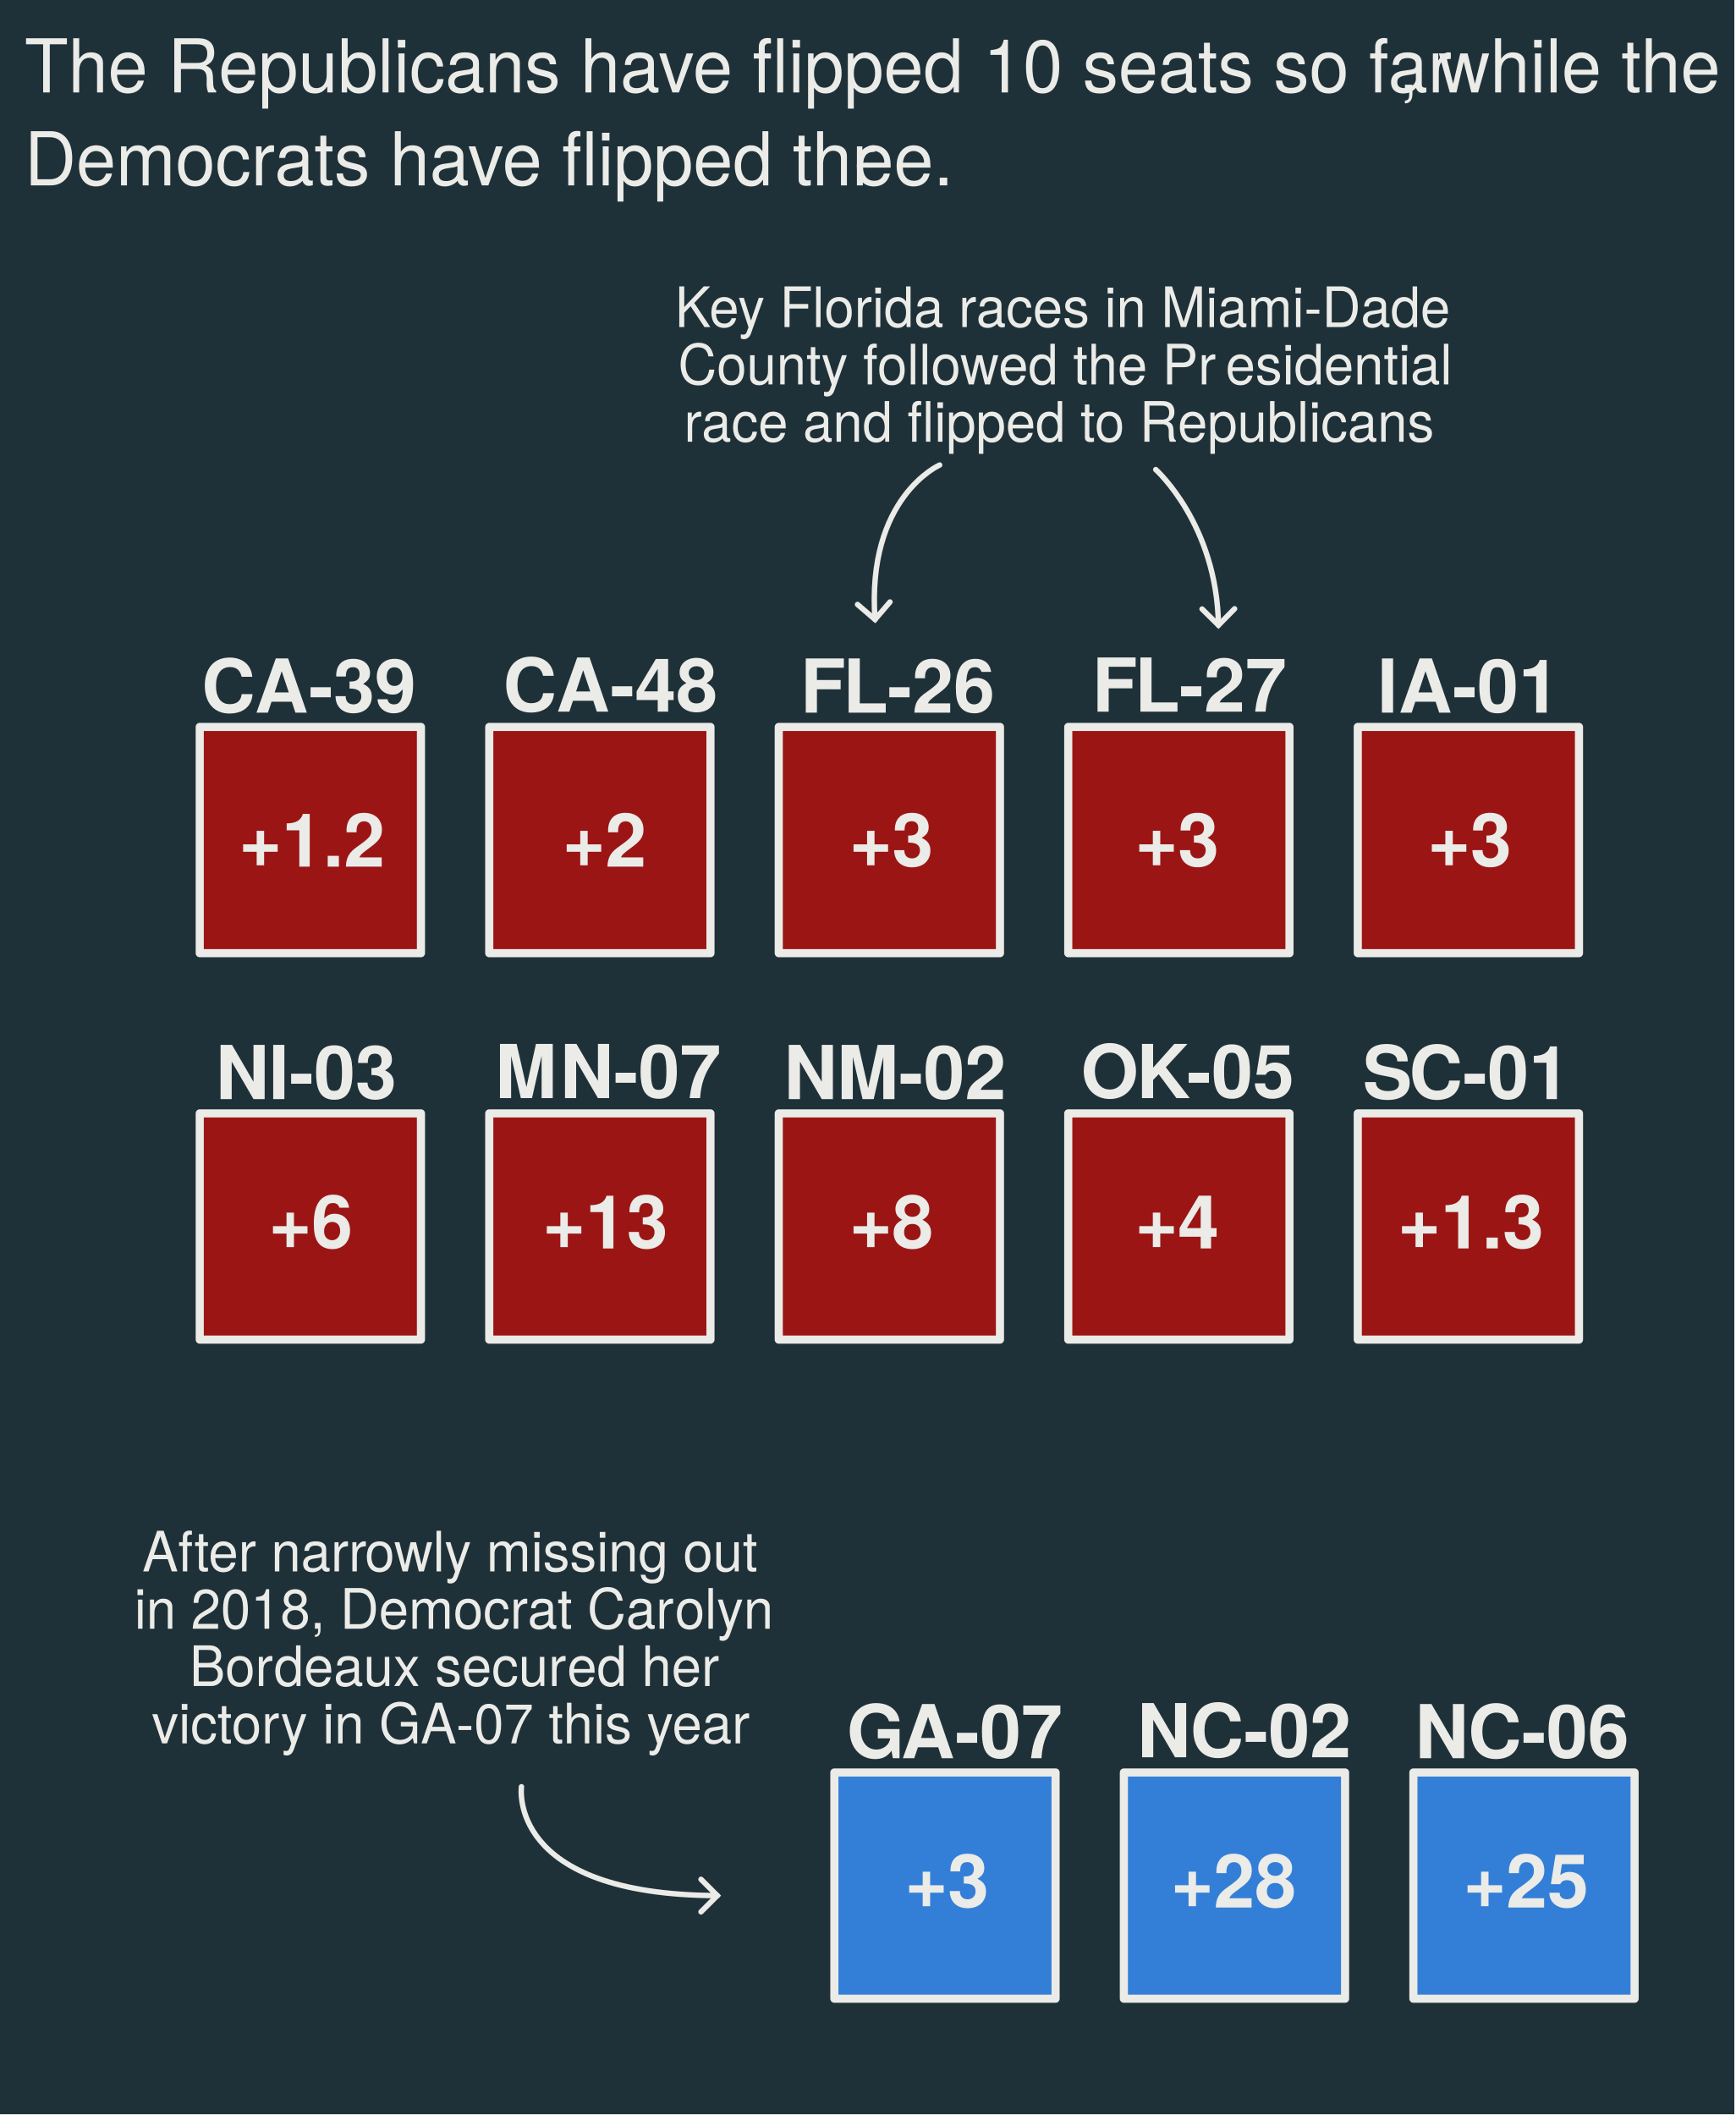
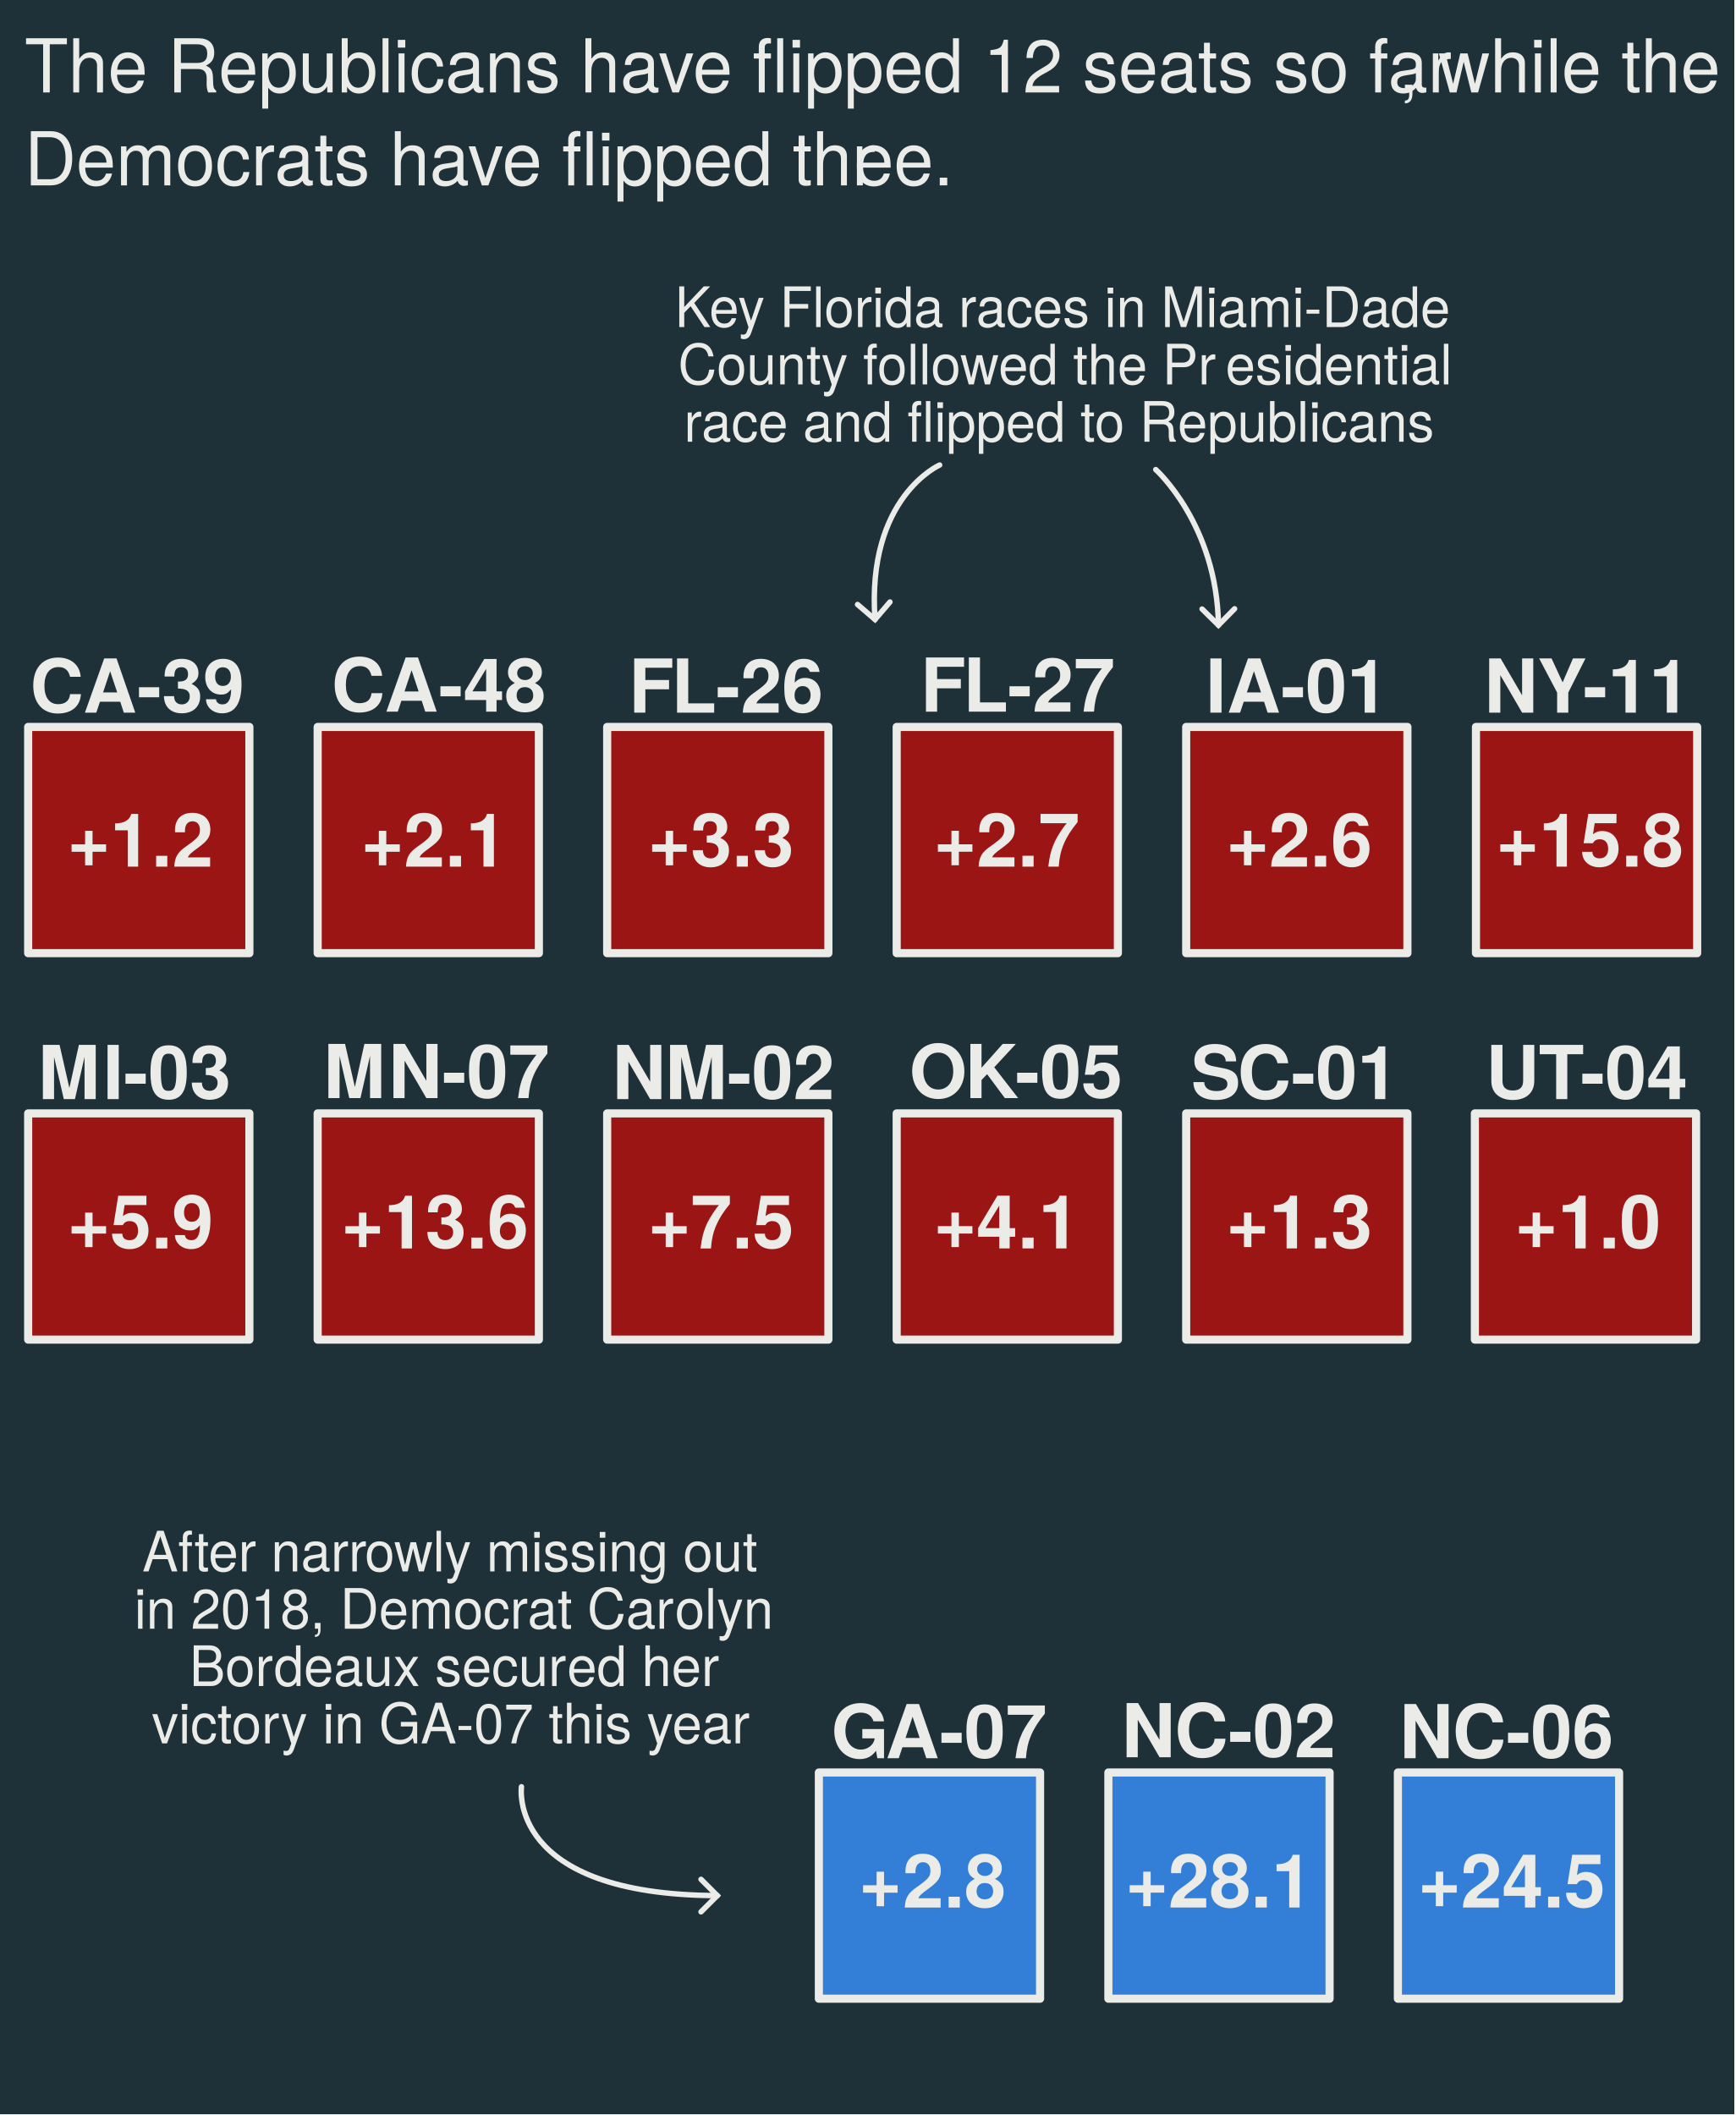
<svg xmlns="http://www.w3.org/2000/svg" width="100%" height="100%" viewBox="0 0 1334 1626" version="1.1" xml:space="preserve" style="fill-rule:evenodd;clip-rule:evenodd;stroke-linecap:round;stroke-linejoin:round;stroke-miterlimit:1.5;">
  <rect id="house-flips-mobile" x="0" y="0" width="1333.33" height="1625.42" style="fill:none;" />
  <clipPath id="_clip1">
    <rect x="0" y="0" width="1333.33" height="1625.42" />
  </clipPath>
  <g clip-path="url(#_clip1)">
    <rect x="-48.953" y="-20.723" width="1478.8" height="1776.55" style="fill:#1f3138;" />
    <g>
-       <rect x="598.697" y="558.855" width="170.071" height="173.935" style="fill:#9c1515;stroke:#ebebe8;stroke-width:6.25px;" />
-       <rect x="821.267" y="558.855" width="170.071" height="173.935" style="fill:#9c1515;stroke:#ebebe8;stroke-width:6.25px;" />
-       <rect x="153.556" y="558.855" width="170.071" height="173.935" style="fill:#9c1515;stroke:#ebebe8;stroke-width:6.25px;" />
-       <rect x="376.126" y="558.855" width="170.071" height="173.935" style="fill:#9c1515;stroke:#ebebe8;stroke-width:6.25px;" />
-       <rect x="1043.84" y="558.855" width="170.071" height="173.935" style="fill:#9c1515;stroke:#ebebe8;stroke-width:6.25px;" />
-       <text x="154.96px" y="547.876px" style="font-family:'HelveticaNeue-Bold', 'Helvetica Neue';font-weight:700;font-size:57.16px;fill:#ebebe8;">C<tspan x="195.714px 233.388px 255.772px 286.351px " y="547.876px 547.876px 547.876px 547.876px ">A-39</tspan>
+       <rect x="466.791" y="558.855" width="170.071" height="173.935" style="fill:#9c1515;stroke:#ebebe8;stroke-width:6.25px;" />
+       <rect x="689.362" y="558.855" width="170.071" height="173.935" style="fill:#9c1515;stroke:#ebebe8;stroke-width:6.25px;" />
+       <rect x="21.651" y="558.855" width="170.071" height="173.935" style="fill:#9c1515;stroke:#ebebe8;stroke-width:6.25px;" />
+       <rect x="244.221" y="558.855" width="170.071" height="173.935" style="fill:#9c1515;stroke:#ebebe8;stroke-width:6.25px;" />
+       <rect x="911.932" y="558.855" width="170.071" height="173.935" style="fill:#9c1515;stroke:#ebebe8;stroke-width:6.25px;" />
+       <text x="23.055px" y="547.876px" style="font-family:'HelveticaNeue-Bold', 'Helvetica Neue';font-weight:700;font-size:57.16px;fill:#ebebe8;">C<tspan x="63.809px 101.483px 123.867px 154.446px " y="547.876px 547.876px 547.876px 547.876px ">A-39</tspan>
      </text>
-       <text x="386.708px" y="547.133px" style="font-family:'HelveticaNeue-Bold', 'Helvetica Neue';font-weight:700;font-size:57.16px;fill:#ebebe8;">C<tspan x="427.461px 465.135px 487.519px 518.098px " y="547.133px 547.133px 547.133px 547.133px ">A-48</tspan>
+       <text x="254.802px" y="547.133px" style="font-family:'HelveticaNeue-Bold', 'Helvetica Neue';font-weight:700;font-size:57.16px;fill:#ebebe8;">C<tspan x="295.556px 333.23px 355.614px 386.193px " y="547.133px 547.133px 547.133px 547.133px ">A-48</tspan>
      </text>
-       <text x="615.243px" y="547.876px" style="font-family:'HelveticaNeue-Bold', 'Helvetica Neue';font-weight:700;font-size:57.16px;fill:#ebebe8;">F<tspan x="647.857px 680.471px 702.855px 733.434px " y="547.876px 547.876px 547.876px 547.876px ">L-26</tspan>
+       <text x="483.338px" y="547.876px" style="font-family:'HelveticaNeue-Bold', 'Helvetica Neue';font-weight:700;font-size:57.16px;fill:#ebebe8;">F<tspan x="515.952px 548.566px 570.95px 601.529px " y="547.876px 547.876px 547.876px 547.876px ">L-26</tspan>
      </text>
-       <text x="839.541px" y="547.133px" style="font-family:'HelveticaNeue-Bold', 'Helvetica Neue';font-weight:700;font-size:57.16px;fill:#ebebe8;">F<tspan x="872.155px 904.769px 927.154px 957.733px " y="547.133px 547.133px 547.133px 547.133px ">L-27</tspan>
+       <text x="707.636px" y="547.133px" style="font-family:'HelveticaNeue-Bold', 'Helvetica Neue';font-weight:700;font-size:57.16px;fill:#ebebe8;">F<tspan x="740.25px 772.864px 795.248px 825.827px " y="547.133px 547.133px 547.133px 547.133px ">L-27</tspan>
      </text>
-       <text x="1058.82px" y="547.876px" style="font-family:'HelveticaNeue-Bold', 'Helvetica Neue';font-weight:700;font-size:57.16px;fill:#ebebe8;">I<tspan x="1075.05px 1112.72px 1135.11px 1165.69px " y="547.876px 547.876px 547.876px 547.876px ">A-01</tspan>
+       <text x="926.919px" y="547.876px" style="font-family:'HelveticaNeue-Bold', 'Helvetica Neue';font-weight:700;font-size:57.16px;fill:#ebebe8;">I<tspan x="943.143px 980.817px 1003.2px 1033.78px " y="547.876px 547.876px 547.876px 547.876px ">A-01</tspan>
      </text>
-       <text x="183.508px" y="666.277px" style="font-family:'HelveticaNeue-Bold', 'Helvetica Neue';font-weight:700;font-size:57.16px;fill:#ebebe8;">+<tspan x="216.507px 247.086px 262.376px " y="666.277px 666.277px 666.277px ">1.2</tspan>
+       <text x="51.603px" y="666.277px" style="font-family:'HelveticaNeue-Bold', 'Helvetica Neue';font-weight:700;font-size:57.16px;fill:#ebebe8;">+<tspan x="84.602px 115.181px 130.47px " y="666.277px 666.277px 666.277px ">1.2</tspan>
      </text>
-       <text x="432.258px" y="666.277px" style="font-family:'HelveticaNeue-Bold', 'Helvetica Neue';font-weight:700;font-size:57.16px;fill:#ebebe8;">+<tspan x="465.257px " y="666.277px ">2</tspan>
+       <text x="277.418px" y="666.277px" style="font-family:'HelveticaNeue-Bold', 'Helvetica Neue';font-weight:700;font-size:57.16px;fill:#ebebe8;">+<tspan x="310.417px 340.996px 356.286px " y="666.277px 666.277px 666.277px ">2.1</tspan>
      </text>
-       <text x="1097.35px" y="666.249px" style="font-family:'HelveticaNeue-Bold', 'Helvetica Neue';font-weight:700;font-size:57.16px;fill:#ebebe8;">+<tspan x="1130.35px " y="666.249px ">3</tspan>
+       <text x="942.513px" y="666.249px" style="font-family:'HelveticaNeue-Bold', 'Helvetica Neue';font-weight:700;font-size:57.16px;fill:#ebebe8;">+<tspan x="975.512px 1006.09px 1021.38px " y="666.249px 666.249px 666.249px ">2.6</tspan>
      </text>
-       <text x="652.783px" y="666.277px" style="font-family:'HelveticaNeue-Bold', 'Helvetica Neue';font-weight:700;font-size:57.16px;fill:#ebebe8;">+<tspan x="685.782px " y="666.277px ">3</tspan>
+       <rect x="1134.71" y="558.855" width="170.071" height="173.935" style="fill:#9c1515;stroke:#ebebe8;stroke-width:6.25px;" />
+       <text x="1140.98px" y="547.876px" style="font-family:'HelveticaNeue-Bold', 'Helvetica Neue';font-weight:700;font-size:57.16px;fill:#ebebe8;">N<tspan x="1181.73px 1212.31px 1234.7px 1265.28px " y="547.876px 547.876px 547.876px 547.876px ">Y-11</tspan>
      </text>
-       <text x="872.462px" y="666.249px" style="font-family:'HelveticaNeue-Bold', 'Helvetica Neue';font-weight:700;font-size:57.16px;fill:#ebebe8;">+<tspan x="905.461px " y="666.249px ">3</tspan>
+       <text x="1150px" y="666.249px" style="font-family:'HelveticaNeue-Bold', 'Helvetica Neue';font-weight:700;font-size:57.16px;fill:#ebebe8;">+<tspan x="1183px 1213.58px 1244.16px 1259.45px " y="666.249px 666.249px 666.249px 666.249px ">15.8</tspan>
+       </text>
+       <text x="497.943px" y="666.277px" style="font-family:'HelveticaNeue-Bold', 'Helvetica Neue';font-weight:700;font-size:57.16px;fill:#ebebe8;">+<tspan x="530.942px 561.521px 576.811px " y="666.277px 666.277px 666.277px ">3.3</tspan>
+       </text>
+       <text x="717.622px" y="666.249px" style="font-family:'HelveticaNeue-Bold', 'Helvetica Neue';font-weight:700;font-size:57.16px;fill:#ebebe8;">+<tspan x="750.621px 781.2px 796.49px " y="666.249px 666.249px 666.249px ">2.7</tspan>
      </text>
    </g>
    <g>
-       <rect x="598.697" y="855.961" width="170.071" height="173.935" style="fill:#9c1515;stroke:#ebebe8;stroke-width:6.25px;" />
-       <rect x="821.267" y="855.961" width="170.071" height="173.935" style="fill:#9c1515;stroke:#ebebe8;stroke-width:6.25px;" />
-       <rect x="153.556" y="855.961" width="170.071" height="173.935" style="fill:#9c1515;stroke:#ebebe8;stroke-width:6.25px;" />
-       <rect x="376.126" y="855.961" width="170.071" height="173.935" style="fill:#9c1515;stroke:#ebebe8;stroke-width:6.25px;" />
-       <rect x="1043.84" y="855.961" width="170.071" height="173.935" style="fill:#9c1515;stroke:#ebebe8;stroke-width:6.25px;" />
-       <text x="165.685px" y="844.983px" style="font-family:'HelveticaNeue-Bold', 'Helvetica Neue';font-weight:700;font-size:57.16px;fill:#ebebe8;">N<tspan x="206.439px 222.663px 245.047px 275.627px " y="844.983px 844.983px 844.983px 844.983px ">I-03</tspan>
+       <rect x="466.791" y="855.961" width="170.071" height="173.935" style="fill:#9c1515;stroke:#ebebe8;stroke-width:6.25px;" />
+       <rect x="689.362" y="855.961" width="170.071" height="173.935" style="fill:#9c1515;stroke:#ebebe8;stroke-width:6.25px;" />
+       <rect x="21.651" y="855.961" width="170.071" height="173.935" style="fill:#9c1515;stroke:#ebebe8;stroke-width:6.25px;" />
+       <rect x="244.221" y="855.961" width="170.071" height="173.935" style="fill:#9c1515;stroke:#ebebe8;stroke-width:6.25px;" />
+       <rect x="911.932" y="855.961" width="170.071" height="173.935" style="fill:#9c1515;stroke:#ebebe8;stroke-width:6.25px;" />
+       <text x="29.215px" y="844.983px" style="font-family:'HelveticaNeue-Bold', 'Helvetica Neue';font-weight:700;font-size:57.16px;fill:#ebebe8;">M<tspan x="79.098px 95.323px 117.707px 148.286px " y="844.983px 844.983px 844.983px 844.983px ">I-03</tspan>
      </text>
-       <text x="380.603px" y="844.24px" style="font-family:'HelveticaNeue-Bold', 'Helvetica Neue';font-weight:700;font-size:57.16px;fill:#ebebe8;">M<tspan x="430.486px 471.24px 493.624px 524.203px " y="844.24px 844.24px 844.24px 844.24px ">N-07</tspan>
+       <text x="248.698px" y="844.24px" style="font-family:'HelveticaNeue-Bold', 'Helvetica Neue';font-weight:700;font-size:57.16px;fill:#ebebe8;">M<tspan x="298.581px 339.335px 361.719px 392.298px " y="844.24px 844.24px 844.24px 844.24px ">N-07</tspan>
      </text>
-       <text x="602.538px" y="844.983px" style="font-family:'HelveticaNeue-Bold', 'Helvetica Neue';font-weight:700;font-size:57.16px;fill:#ebebe8;">N<tspan x="643.292px 693.175px 715.56px 746.139px " y="844.983px 844.983px 844.983px 844.983px ">M-02</tspan>
+       <text x="470.633px" y="844.983px" style="font-family:'HelveticaNeue-Bold', 'Helvetica Neue';font-weight:700;font-size:57.16px;fill:#ebebe8;">N<tspan x="511.387px 561.27px 583.655px 614.234px " y="844.983px 844.983px 844.983px 844.983px ">M-02</tspan>
      </text>
-       <text x="830.907px" y="844.24px" style="font-family:'HelveticaNeue-Bold', 'Helvetica Neue';font-weight:700;font-size:57.16px;fill:#ebebe8;">O<tspan x="873.695px 913.404px 935.788px 966.367px " y="844.24px 844.24px 844.24px 844.24px ">K-05</tspan>
+       <text x="699.001px" y="844.24px" style="font-family:'HelveticaNeue-Bold', 'Helvetica Neue';font-weight:700;font-size:57.16px;fill:#ebebe8;">O<tspan x="741.79px 781.499px 803.883px 834.462px " y="844.24px 844.24px 844.24px 844.24px ">K-05</tspan>
      </text>
-       <text x="1047.55px" y="844.983px" style="font-family:'HelveticaNeue-Bold', 'Helvetica Neue';font-weight:700;font-size:57.16px;fill:#ebebe8;">S<tspan x="1083.24px 1124px 1146.38px 1176.96px " y="844.983px 844.983px 844.983px 844.983px ">C-01</tspan>
+       <text x="915.644px" y="844.983px" style="font-family:'HelveticaNeue-Bold', 'Helvetica Neue';font-weight:700;font-size:57.16px;fill:#ebebe8;">S<tspan x="951.338px 992.092px 1014.48px 1045.06px " y="844.983px 844.983px 844.983px 844.983px ">C-01</tspan>
      </text>
-       <text x="206.442px" y="959.812px" style="font-family:'HelveticaNeue-Bold', 'Helvetica Neue';font-weight:700;font-size:57.16px;fill:#ebebe8;">+<tspan x="239.441px " y="959.812px ">6</tspan>
+       <text x="51.603px" y="959.812px" style="font-family:'HelveticaNeue-Bold', 'Helvetica Neue';font-weight:700;font-size:57.16px;fill:#ebebe8;">+<tspan x="84.602px 115.181px 130.47px " y="959.812px 959.812px 959.812px ">5.9</tspan>
      </text>
-       <text x="416.968px" y="959.812px" style="font-family:'HelveticaNeue-Bold', 'Helvetica Neue';font-weight:700;font-size:57.16px;fill:#ebebe8;">+<tspan x="449.967px 480.546px " y="959.812px 959.812px ">13</tspan>
+       <text x="262.129px" y="959.812px" style="font-family:'HelveticaNeue-Bold', 'Helvetica Neue';font-weight:700;font-size:57.16px;fill:#ebebe8;">+<tspan x="295.128px 325.707px 356.286px 371.575px " y="959.812px 959.812px 959.812px 959.812px ">13.6</tspan>
      </text>
-       <text x="1074.42px" y="959.783px" style="font-family:'HelveticaNeue-Bold', 'Helvetica Neue';font-weight:700;font-size:57.16px;fill:#ebebe8;">+<tspan x="1107.42px 1138px 1153.29px " y="959.783px 959.783px 959.783px ">1.3</tspan>
+       <text x="942.513px" y="959.783px" style="font-family:'HelveticaNeue-Bold', 'Helvetica Neue';font-weight:700;font-size:57.16px;fill:#ebebe8;">+<tspan x="975.512px 1006.09px 1021.38px " y="959.783px 959.783px 959.783px ">1.3</tspan>
      </text>
-       <text x="652.783px" y="959.812px" style="font-family:'HelveticaNeue-Bold', 'Helvetica Neue';font-weight:700;font-size:57.16px;fill:#ebebe8;">+<tspan x="685.782px " y="959.812px ">8</tspan>
+       <g>
+         <rect x="1133.87" y="855.961" width="170.071" height="173.935" style="fill:#9c1515;stroke:#ebebe8;stroke-width:6.25px;" />
+         <text x="1142.17px" y="844.983px" style="font-family:'HelveticaNeue-Bold', 'Helvetica Neue';font-weight:700;font-size:57.16px;fill:#ebebe8;">U<tspan x="1182.93px 1209.44px 1231.82px 1262.4px " y="844.983px 844.983px 844.983px 844.983px ">T-04</tspan>
+         </text>
+         <text x="1164.45px" y="959.783px" style="font-family:'HelveticaNeue-Bold', 'Helvetica Neue';font-weight:700;font-size:57.16px;fill:#ebebe8;">+<tspan x="1197.45px 1228.03px 1243.32px " y="959.783px 959.783px 959.783px ">1.0</tspan>
+         </text>
+       </g>
+       <text x="497.943px" y="959.812px" style="font-family:'HelveticaNeue-Bold', 'Helvetica Neue';font-weight:700;font-size:57.16px;fill:#ebebe8;">+<tspan x="530.942px 561.521px 576.811px " y="959.812px 959.812px 959.812px ">7.5</tspan>
      </text>
-       <text x="872.462px" y="959.783px" style="font-family:'HelveticaNeue-Bold', 'Helvetica Neue';font-weight:700;font-size:57.16px;fill:#ebebe8;">+<tspan x="905.461px " y="959.783px ">4</tspan>
+       <text x="717.622px" y="959.783px" style="font-family:'HelveticaNeue-Bold', 'Helvetica Neue';font-weight:700;font-size:57.16px;fill:#ebebe8;">+<tspan x="750.621px 781.2px 796.49px " y="959.783px 959.783px 959.783px ">4.1</tspan>
      </text>
-       <rect x="641.45" y="1362.67" width="170.071" height="173.935" style="fill:#337fd8;stroke:#ebebe8;stroke-width:6.25px;" />
-       <rect x="864.021" y="1362.67" width="170.071" height="173.935" style="fill:#337fd8;stroke:#ebebe8;stroke-width:6.25px;" />
-       <rect x="1086.59" y="1362.67" width="170.071" height="173.935" style="fill:#337fd8;stroke:#ebebe8;stroke-width:6.25px;" />
-       <text x="650.902px" y="1351.69px" style="font-family:'HelveticaNeue-Bold', 'Helvetica Neue';font-weight:700;font-size:57.16px;fill:#ebebe8;">G<tspan x="692.646px 730.319px 752.704px 783.283px " y="1351.69px 1351.69px 1351.69px 1351.69px ">A-07</tspan>
+       <rect x="629.535" y="1362.67" width="170.071" height="173.935" style="fill:#337fd8;stroke:#ebebe8;stroke-width:6.25px;" />
+       <rect x="852.105" y="1362.67" width="170.071" height="173.935" style="fill:#337fd8;stroke:#ebebe8;stroke-width:6.25px;" />
+       <rect x="1074.68" y="1362.67" width="170.071" height="173.935" style="fill:#337fd8;stroke:#ebebe8;stroke-width:6.25px;" />
+       <text x="638.987px" y="1351.69px" style="font-family:'HelveticaNeue-Bold', 'Helvetica Neue';font-weight:700;font-size:57.16px;fill:#ebebe8;">G<tspan x="680.73px 718.404px 740.789px 771.368px " y="1351.69px 1351.69px 1351.69px 1351.69px ">A-07</tspan>
      </text>
-       <text x="874.155px" y="1350.95px" style="font-family:'HelveticaNeue-Bold', 'Helvetica Neue';font-weight:700;font-size:57.16px;fill:#ebebe8;">N<tspan x="914.909px 955.663px 978.047px 1008.63px " y="1350.95px 1350.95px 1350.95px 1350.95px ">C-02</tspan>
+       <text x="862.24px" y="1350.95px" style="font-family:'HelveticaNeue-Bold', 'Helvetica Neue';font-weight:700;font-size:57.16px;fill:#ebebe8;">N<tspan x="902.994px 943.748px 966.132px 996.711px " y="1350.95px 1350.95px 1350.95px 1350.95px ">C-02</tspan>
      </text>
-       <text x="1087.77px" y="1351.69px" style="font-family:'HelveticaNeue-Bold', 'Helvetica Neue';font-weight:700;font-size:57.16px;fill:#ebebe8;">N<tspan x="1128.53px 1169.28px 1191.66px 1222.24px " y="1351.69px 1351.69px 1351.69px 1351.69px ">C-06</tspan>
+       <text x="1075.86px" y="1351.69px" style="font-family:'HelveticaNeue-Bold', 'Helvetica Neue';font-weight:700;font-size:57.16px;fill:#ebebe8;">N<tspan x="1116.61px 1157.37px 1179.75px 1210.33px " y="1351.69px 1351.69px 1351.69px 1351.69px ">C-06</tspan>
      </text>
-       <text x="1124.82px" y="1466.49px" style="font-family:'HelveticaNeue-Bold', 'Helvetica Neue';font-weight:700;font-size:57.16px;fill:#ebebe8;">+<tspan x="1157.82px 1188.39px " y="1466.49px 1466.49px ">25</tspan>
+       <text x="1089.97px" y="1466.49px" style="font-family:'HelveticaNeue-Bold', 'Helvetica Neue';font-weight:700;font-size:57.16px;fill:#ebebe8;">+<tspan x="1122.97px 1153.55px 1184.12px 1199.41px " y="1466.49px 1466.49px 1466.49px 1466.49px ">24.5</tspan>
      </text>
-       <text x="695.536px" y="1466.52px" style="font-family:'HelveticaNeue-Bold', 'Helvetica Neue';font-weight:700;font-size:57.16px;fill:#ebebe8;">+<tspan x="728.535px " y="1466.52px ">3</tspan>
+       <text x="660.106px" y="1466.52px" style="font-family:'HelveticaNeue-Bold', 'Helvetica Neue';font-weight:700;font-size:57.16px;fill:#ebebe8;">+<tspan x="693.855px 725.128px 740.765px " y="1466.52px 1466.52px 1466.52px ">2.8</tspan>
      </text>
-       <text x="899.926px" y="1466.49px" style="font-family:'HelveticaNeue-Bold', 'Helvetica Neue';font-weight:700;font-size:57.16px;fill:#ebebe8;">+<tspan x="932.925px 963.504px " y="1466.49px 1466.49px ">28</tspan>
+       <text x="865.077px" y="1466.49px" style="font-family:'HelveticaNeue-Bold', 'Helvetica Neue';font-weight:700;font-size:57.16px;fill:#ebebe8;">+<tspan x="898.076px 928.655px 959.234px 974.523px " y="1466.49px 1466.49px 1466.49px 1466.49px ">28.1</tspan>
      </text>
    </g>
    <g transform="matrix(3.49316,0,0,3.57251,-99.4314,-4953.36)">
      <g transform="matrix(0.984035,0,0,1,0.540511,0)">
-         <text x="33.857px" y="1406.41px" style="font-family:'HelveticaNeue-Light', 'Helvetica Neue';font-weight:300;font-size:16px;fill:#ebebe8;">The Republicans have ﬂipped 10 seats so far<tspan x="341.201px 345.649px " y="1406.41px 1406.41px ">, </tspan>while the</text>
+         <text x="33.857px" y="1406.41px" style="font-family:'HelveticaNeue-Light', 'Helvetica Neue';font-weight:300;font-size:16px;fill:#ebebe8;">The Republicans have ﬂipped 12 seats so far<tspan x="341.201px 345.649px " y="1406.41px 1406.41px ">, </tspan>while the</text>
      </g>
      <g transform="matrix(0.984035,0,0,1,0.540511,0)">
        <text x="33.857px" y="1426.41px" style="font-family:'HelveticaNeue-Light', 'Helvetica Neue';font-weight:300;font-size:16px;fill:#ebebe8;">Democrats have ﬂipped thr<tspan x="219.377px 227.681px " y="1426.41px 1426.41px ">ee</tspan>.</text>
      </g>
    </g>
    <g transform="matrix(3.49316,0,0,3.57251,-2290.46,-4772.97)">
      <g transform="matrix(0.984035,0,0,1,12.8398,0)">
        <text x="804.26px" y="1406.41px" style="font-family:'HelveticaNeue', 'Helvetica Neue';font-size:12px;fill:#ebebe8;">Key Florida races in Miami-Dade</text>
      </g>
      <g transform="matrix(0.984035,0,0,1,12.8504,0)">
        <text x="804.927px" y="1418.75px" style="font-family:'HelveticaNeue', 'Helvetica Neue';font-size:12px;fill:#ebebe8;">County followed the Pr<tspan x="927.375px 933.819px " y="1418.75px 1418.75px ">es</tspan>idential</text>
      </g>
      <g transform="matrix(0.984035,0,0,1,12.8712,0)">
        <text x="806.226px" y="1431.08px" style="font-family:'HelveticaNeue', 'Helvetica Neue';font-size:12px;fill:#ebebe8;">race and ﬂipped to Republicans</text>
      </g>
    </g>
    <g transform="matrix(3.49316,0,0,3.57251,-2760.39,-3816.34)">
      <g transform="matrix(0.984035,0,0,1,13.1158,0)">
        <text x="821.547px" y="1406.41px" style="font-family:'HelveticaNeue', 'Helvetica Neue';font-size:12px;fill:#ebebe8;">After narr<tspan x="871.323px 878.211px " y="1406.41px 1406.41px ">ow</tspan>ly missing out</text>
      </g>
      <g transform="matrix(0.984035,0,0,1,13.0875,0)">
        <text x="819.776px" y="1418.75px" style="font-family:'HelveticaNeue', 'Helvetica Neue';font-size:12px;fill:#ebebe8;">in 2018, Democrat Car<tspan x="940.712px 947.6px " y="1418.75px 1418.75px ">ol</tspan>yn</text>
      </g>
      <g transform="matrix(0.984035,0,0,1,13.2815,0)">
        <text x="831.927px" y="1431.08px" style="font-family:'HelveticaNeue', 'Helvetica Neue';font-size:12px;fill:#ebebe8;">Bor<tspan x="850.815px 857.931px " y="1431.08px 1431.08px ">de</tspan>aux secur<tspan x="916.383px 922.827px " y="1431.08px 1431.08px ">ed</tspan> her</text>
      </g>
      <g transform="matrix(0.984035,0,0,1,13.1488,0)">
        <text x="823.62px" y="1443.42px" style="font-family:'HelveticaNeue', 'Helvetica Neue';font-size:12px;fill:#ebebe8;">victory in GA-07 this year</text>
      </g>
    </g>
    <path d="M684.201,462.805l-11.499,13.427l-13.427,-11.499" style="fill:none;stroke:#ebebe8;stroke-width:4.17px;stroke-linejoin:miter;stroke-miterlimit:10;" />
    <path d="M722.405,357.505c0,-0 -56.364,24.858 -49.703,118.727" style="fill:none;stroke:#ebebe8;stroke-width:4.17px;" />
    <path d="M949.145,468.027l-12.406,12.594l-12.594,-12.406" style="fill:none;stroke:#ebebe8;stroke-width:4.17px;stroke-linejoin:miter;stroke-miterlimit:10;" />
    <path d="M888.529,361.009c0,0 47.04,42.062 48.21,119.612" style="fill:none;stroke:#ebebe8;stroke-width:4.17px;" />
    <path d="M538.941,1444.82l12.494,12.506l-12.506,12.494" style="fill:none;stroke:#ebebe8;stroke-width:4.17px;stroke-linejoin:miter;stroke-miterlimit:10;" />
    <path d="M400.888,1373.65c-0,-0 -11.623,83.094 150.547,83.672" style="fill:none;stroke:#ebebe8;stroke-width:4.17px;" />
  </g>
</svg>
